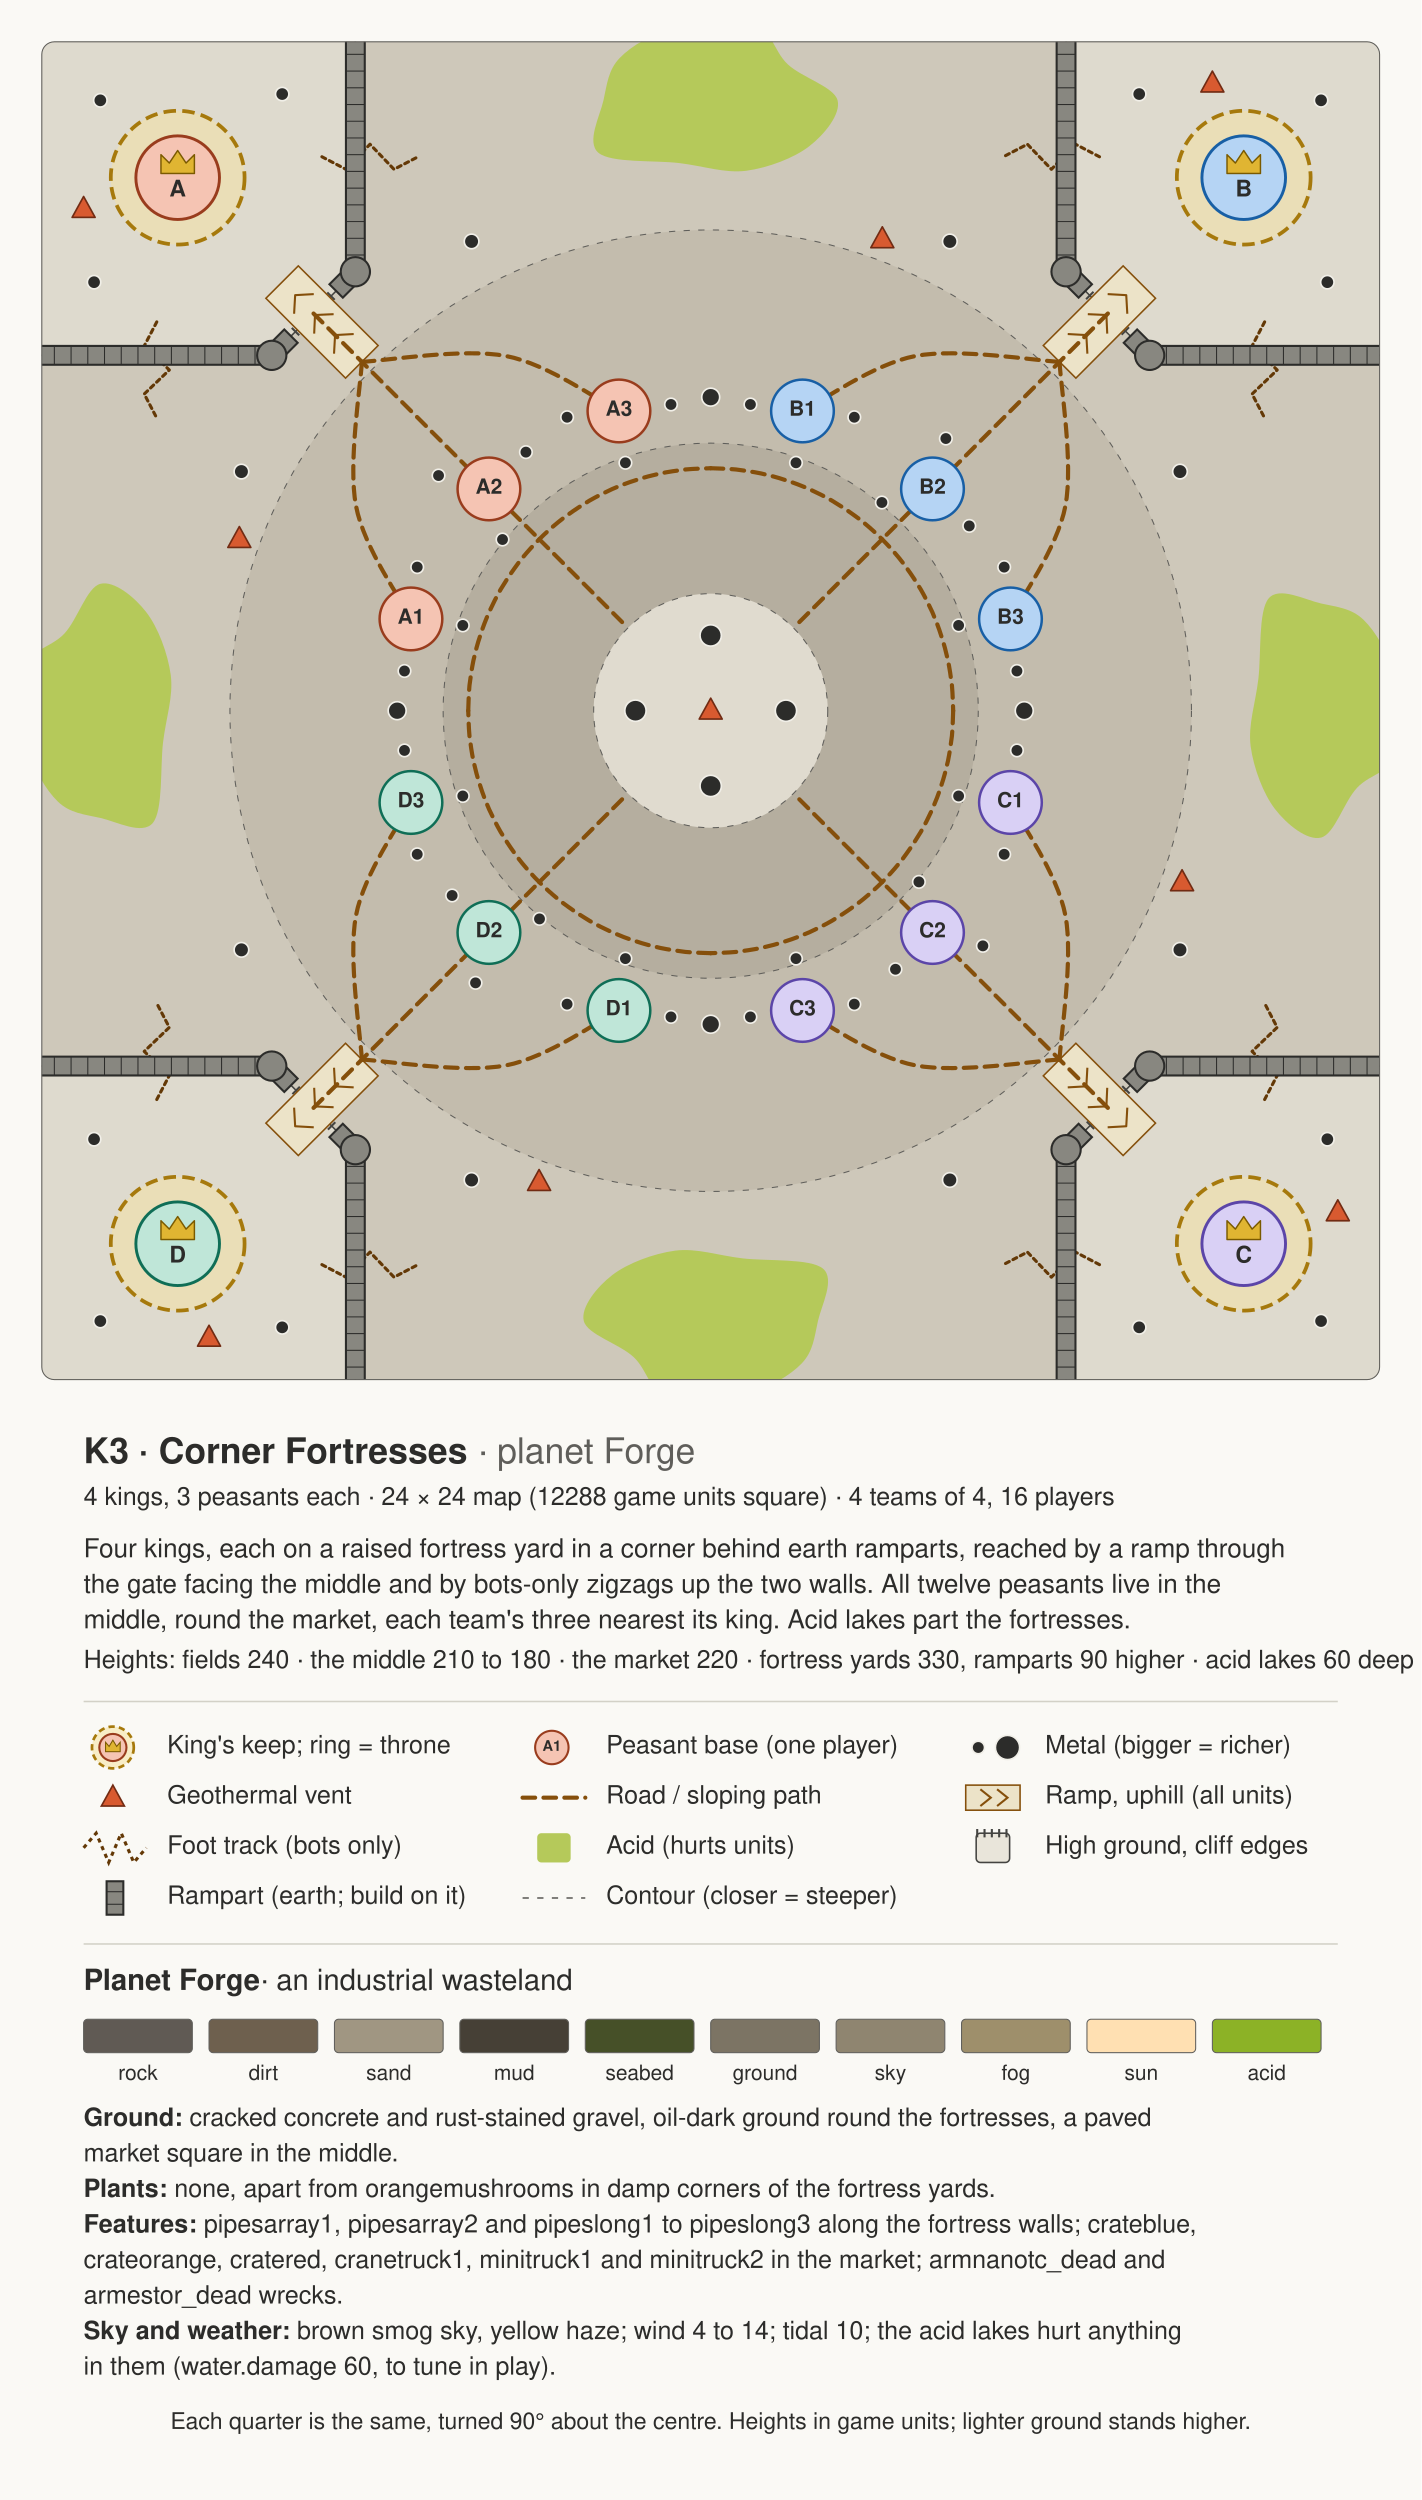
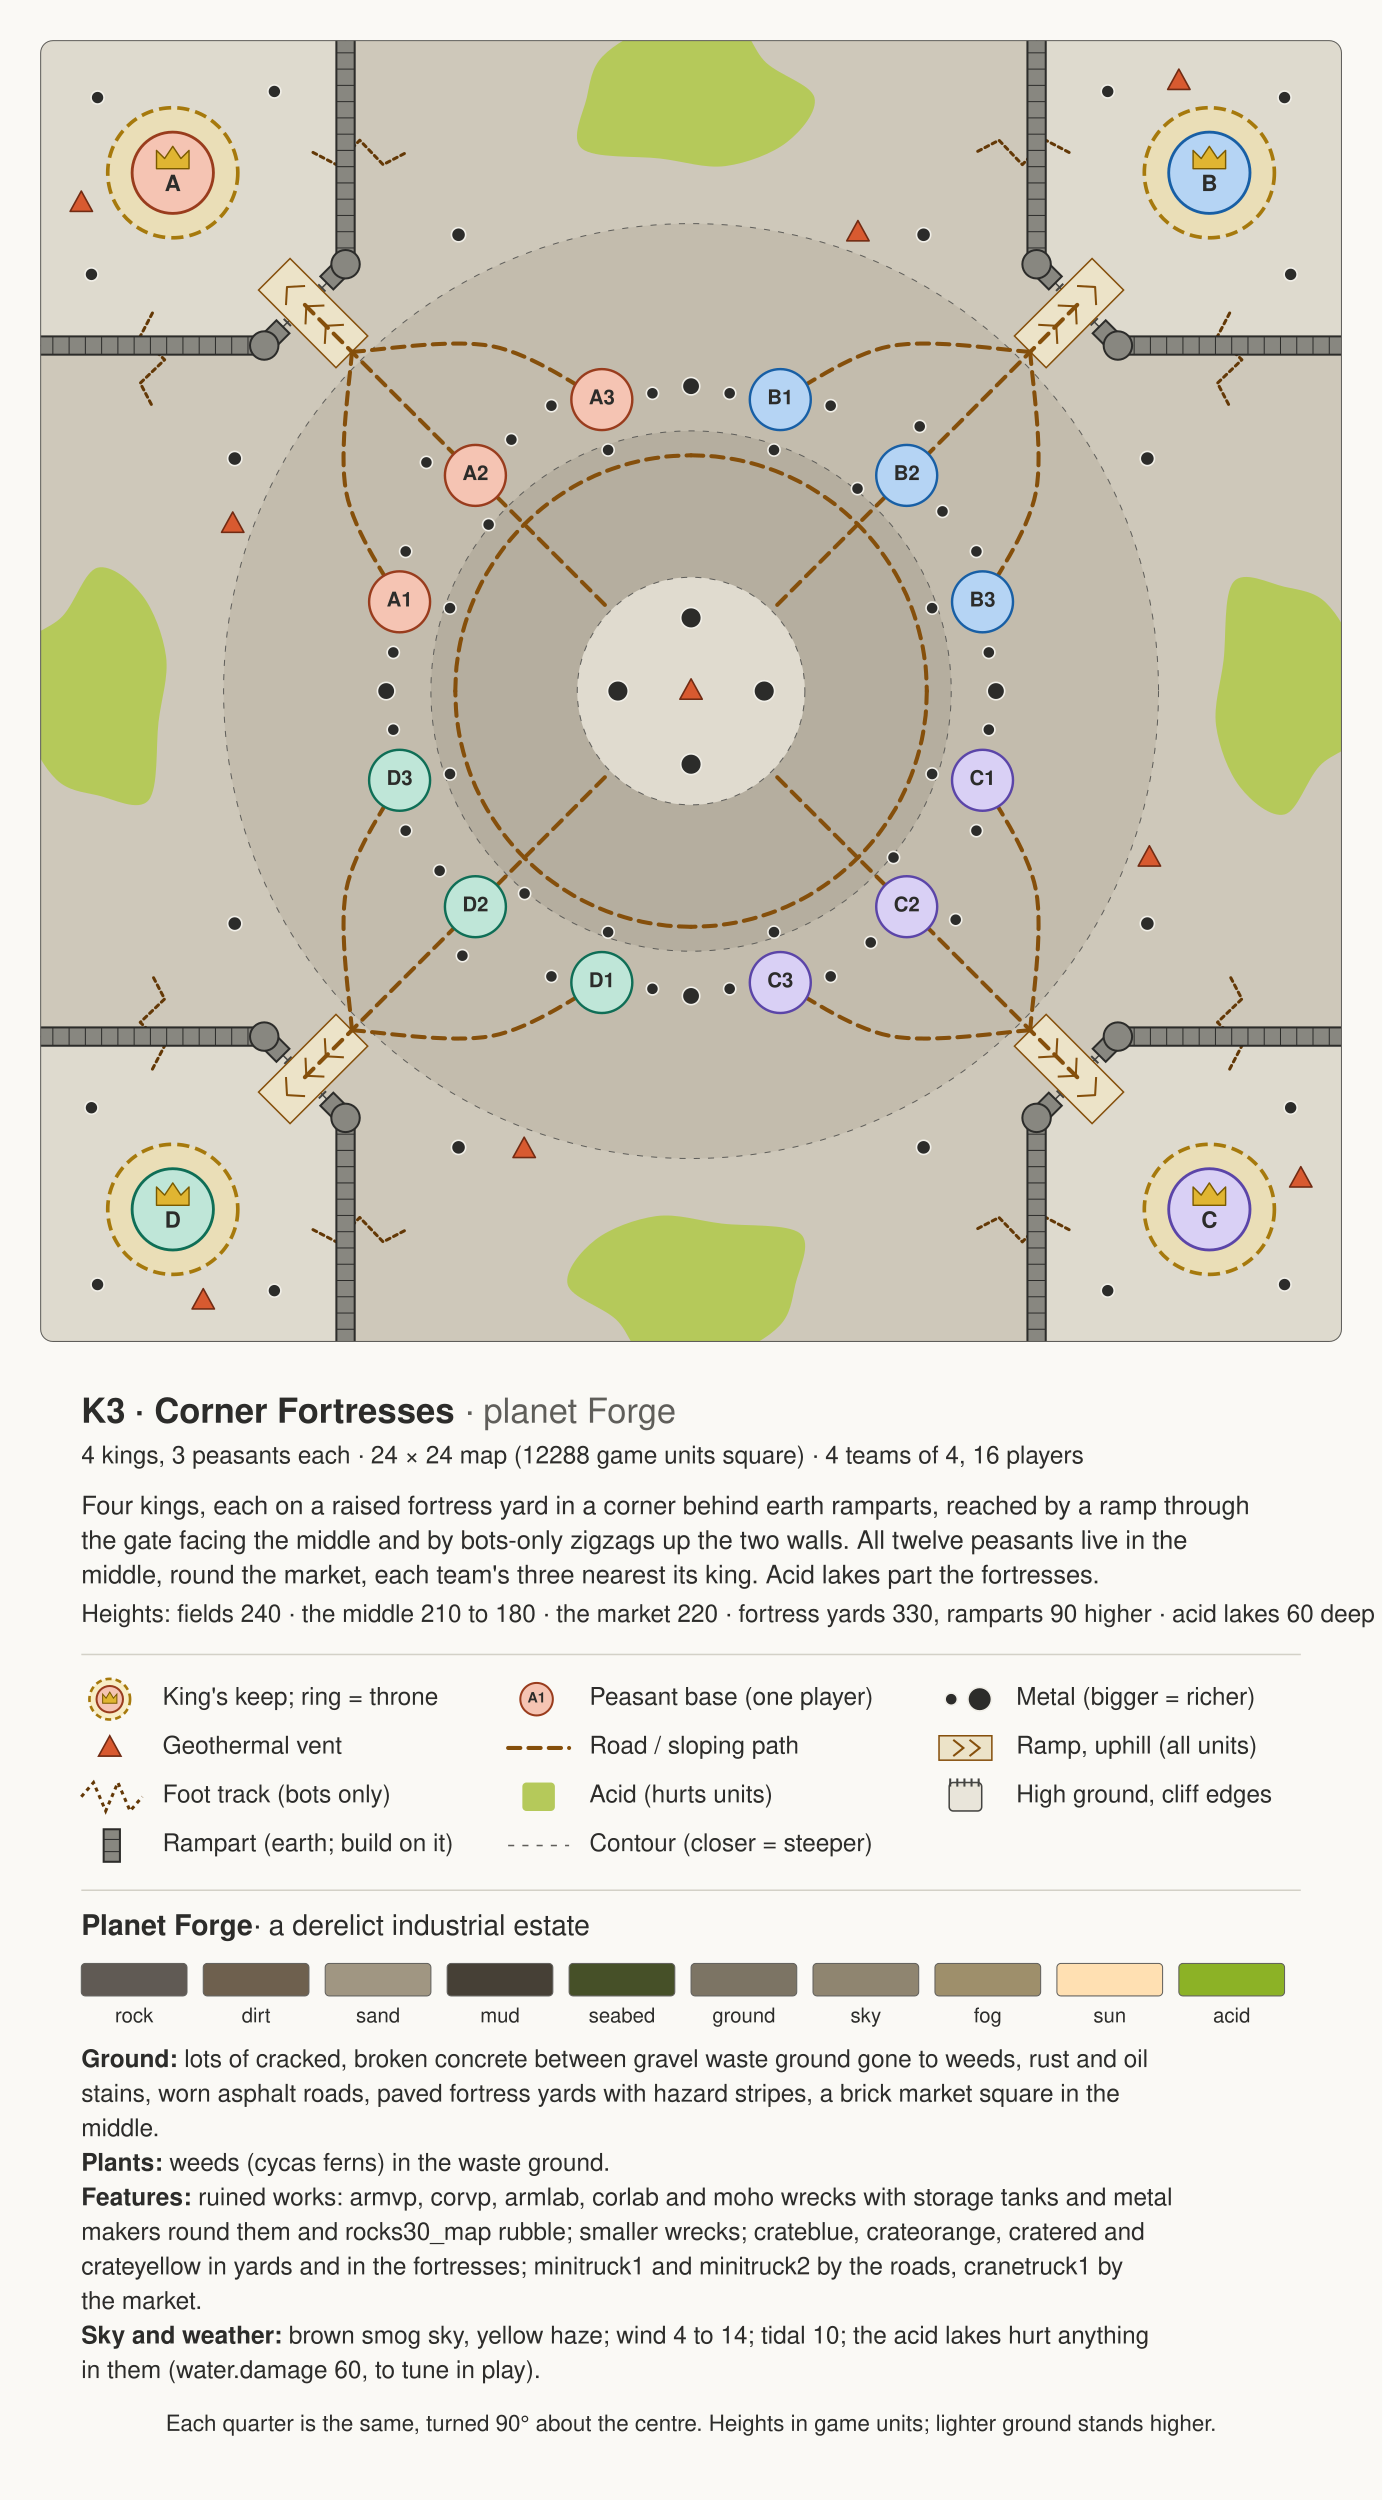
- <svg xmlns="http://www.w3.org/2000/svg" width="680" height="1196" viewBox="0 0 680 1196" role="img">
+ <svg xmlns="http://www.w3.org/2000/svg" width="680" height="1230" viewBox="0 0 680 1230" role="img">
  <style>text{font-family:'Segoe UI',-apple-system,BlinkMacSystemFont,Helvetica,Arial,sans-serif;fill:#2C2C2A}</style>
  <defs>
    <clipPath id="play">
      <rect x="20" y="20" width="640" height="640" rx="6" />
    </clipPath>
  </defs>
-   <rect width="680" height="1196" fill="#FAF9F5" />
+   <rect width="680" height="1230" fill="#FAF9F5" />
  <rect x="20" y="20" width="640" height="640" rx="6" fill="#cec8ba" data-height="240" />
  <g clip-path="url(#play)">
    <g id="bands">
      <circle cx="340" cy="340" r="230" fill="#c3bcad" data-height="210" />
      <circle cx="340" cy="340" r="128" fill="#b5ae9f" data-height="180" />
      <circle cx="340" cy="340" r="56" fill="#e0dbcf" data-height="220" />
      <path d="M10 10L170 10L170 130L130 170L10 170Z" fill="#dedace" stroke="#444441" stroke-width="0.75" data-height="330" />
      <path d="M670 10L670 170L550 170L510 130L510 10Z" fill="#dedace" stroke="#444441" stroke-width="0.75" data-height="330" />
      <path d="M670 670L510 670L510 550L550 510L670 510Z" fill="#dedace" stroke="#444441" stroke-width="0.75" data-height="330" />
      <path d="M10 670L10 510L130 510L170 550L170 670Z" fill="#dedace" stroke="#444441" stroke-width="0.75" data-height="330" />
    </g>
    <g id="contours">
      <circle cx="340" cy="340" r="230" fill="none" stroke="#5F5E5A" stroke-width="0.5" stroke-dasharray="3 4" />
      <circle cx="340" cy="340" r="128" fill="none" stroke="#5F5E5A" stroke-width="0.5" stroke-dasharray="3 4" />
      <circle cx="340" cy="340" r="56" fill="none" stroke="#5F5E5A" stroke-width="0.5" stroke-dasharray="3 4" />
    </g>
    <g id="water">
      <path d="M400.7 48C399 41.5 383.8 37.2 376.9 30.8C370 24.4 368.5 12.5 359.4 9.5C350.4 6.6 332.9 10.2 322.4 13.2C311.9 16.2 302.1 21.9 296.5 27.7C290.9 33.5 290.4 40.4 288.7 48C287 55.6 280.3 68.1 286.3 73.1C292.3 78.1 313 76.6 324.8 78C336.6 79.4 346.6 83 357 81.7C367.4 80.3 379.9 75.6 387.1 70C394.4 64.4 402.4 54.5 400.7 48Z" fill="#b5c95a" data-height="-60" />
      <path d="M632 400.7C638.5 399 642.8 383.8 649.2 376.9C655.6 370 667.5 368.5 670.5 359.4C673.4 350.4 669.8 332.9 666.8 322.4C663.8 311.9 658.1 302.1 652.3 296.5C646.5 290.9 639.6 290.4 632 288.7C624.4 287 611.9 280.3 606.9 286.3C601.9 292.3 603.4 313 602 324.8C600.6 336.6 597 346.6 598.3 357C599.7 367.4 604.4 379.9 610 387.1C615.6 394.4 625.5 402.4 632 400.7Z" fill="#b5c95a" data-height="-60" />
      <path d="M279.3 632C281 638.5 296.2 642.8 303.1 649.2C310 655.6 311.5 667.5 320.6 670.5C329.6 673.4 347.1 669.8 357.6 666.8C368.1 663.8 377.9 658.1 383.5 652.3C389.1 646.5 389.6 639.6 391.3 632C393 624.4 399.7 611.9 393.7 606.9C387.7 601.9 367 603.4 355.2 602C343.4 600.6 333.4 597 323 598.3C312.6 599.7 300.1 604.4 292.9 610C285.6 615.6 277.6 625.5 279.3 632Z" fill="#b5c95a" data-height="-60" />
      <path d="M48 279.3C41.5 281 37.2 296.2 30.8 303.1C24.4 310 12.5 311.5 9.5 320.6C6.6 329.6 10.2 347.1 13.2 357.6C16.2 368.1 21.9 377.9 27.7 383.5C33.5 389.1 40.4 389.6 48 391.3C55.6 393 68.1 399.7 73.1 393.7C78.1 387.7 76.6 367 78 355.2C79.4 343.4 83 333.4 81.7 323C80.3 312.6 75.6 300.1 70 292.9C64.4 285.6 54.5 277.6 48 279.3Z" fill="#b5c95a" data-height="-60" />
    </g>
    <g id="cliffticks">
      <path d="M10 10L170 10L170 130L130 170L10 170Z" fill="none" stroke="#444441" stroke-width="5" stroke-dasharray="1 3" />
      <path d="M670 10L670 170L550 170L510 130L510 10Z" fill="none" stroke="#444441" stroke-width="5" stroke-dasharray="1 3" />
      <path d="M670 670L510 670L510 550L550 510L670 510Z" fill="none" stroke="#444441" stroke-width="5" stroke-dasharray="1 3" />
      <path d="M10 670L10 510L130 510L170 550L170 670Z" fill="none" stroke="#444441" stroke-width="5" stroke-dasharray="1 3" />
    </g>
    <g id="ramps">
      <path d="M180.9 165.3L142.7 127.2L127.2 142.7L165.3 180.9Z" fill="#ECE3C8" stroke="#854F0B" stroke-width="0.75" />
      <path d="M514.7 180.9L552.8 142.7L537.3 127.2L499.1 165.3Z" fill="#ECE3C8" stroke="#854F0B" stroke-width="0.75" />
      <path d="M499.1 514.7L537.3 552.8L552.8 537.3L514.7 499.1Z" fill="#ECE3C8" stroke="#854F0B" stroke-width="0.75" />
      <path d="M165.3 499.1L127.2 537.3L142.7 552.8L180.9 514.7Z" fill="#ECE3C8" stroke="#854F0B" stroke-width="0.75" />
      <path d="M169.2 159.8L160.3 160.3L159.8 169.2M159.6 150.3L150.7 150.7L150.3 159.6M150.1 140.7L141.2 141.2L140.7 150.1" stroke="#854F0B" stroke-width="1" fill="none" stroke-linejoin="round" />
      <path d="M520.2 169.2L519.7 160.3L510.8 159.8M529.7 159.6L529.3 150.7L520.4 150.3M539.3 150.1L538.8 141.2L529.9 140.7" stroke="#854F0B" stroke-width="1" fill="none" stroke-linejoin="round" />
      <path d="M510.8 520.2L519.7 519.7L520.2 510.8M520.4 529.7L529.3 529.3L529.7 520.4M529.9 539.3L538.8 538.8L539.3 529.9" stroke="#854F0B" stroke-width="1" fill="none" stroke-linejoin="round" />
      <path d="M159.8 510.8L160.3 519.7L169.2 520.2M150.3 520.4L150.7 529.3L159.6 529.7M140.7 529.9L141.2 538.8L150.1 539.3" stroke="#854F0B" stroke-width="1" fill="none" stroke-linejoin="round" />
    </g>
    <g id="paths">
      <path d="M150 150C156.3 156.3 175.8 175.8 188 188C200.2 200.2 217.4 217.4 223.3 223.3" fill="none" stroke="#854F0B" stroke-width="2" stroke-dasharray="6 4" stroke-linecap="round" />
      <path d="M530 150C523.7 156.3 504.2 175.8 492 188C479.8 200.2 462.6 217.4 456.7 223.3" fill="none" stroke="#854F0B" stroke-width="2" stroke-dasharray="6 4" stroke-linecap="round" />
      <path d="M530 530C523.7 523.7 504.2 504.2 492 492C479.8 479.8 462.6 462.6 456.7 456.7" fill="none" stroke="#854F0B" stroke-width="2" stroke-dasharray="6 4" stroke-linecap="round" />
      <path d="M150 530C156.3 523.7 175.8 504.2 188 492C200.2 479.8 217.4 462.6 223.3 456.7" fill="none" stroke="#854F0B" stroke-width="2" stroke-dasharray="6 4" stroke-linecap="round" />
      <path d="M173.1 173.1C172.6 184.6 166.4 221.5 170.3 242C174.2 262.5 192.2 287.1 196.6 296.1" fill="none" stroke="#854F0B" stroke-width="2" stroke-dasharray="6 4" stroke-linecap="round" />
      <path d="M506.9 173.1C495.4 172.6 458.5 166.4 438 170.3C417.5 174.2 392.9 192.2 383.9 196.6" fill="none" stroke="#854F0B" stroke-width="2" stroke-dasharray="6 4" stroke-linecap="round" />
      <path d="M506.9 506.9C507.4 495.4 513.6 458.5 509.7 438C505.8 417.5 487.8 392.9 483.4 383.9" fill="none" stroke="#854F0B" stroke-width="2" stroke-dasharray="6 4" stroke-linecap="round" />
      <path d="M173.1 506.9C184.6 507.4 221.5 513.6 242 509.7C262.5 505.8 287.1 487.8 296.1 483.4" fill="none" stroke="#854F0B" stroke-width="2" stroke-dasharray="6 4" stroke-linecap="round" />
      <path d="M173.1 173.1C184.6 172.6 221.5 166.4 242 170.3C262.5 174.2 287.1 192.2 296.1 196.6" fill="none" stroke="#854F0B" stroke-width="2" stroke-dasharray="6 4" stroke-linecap="round" />
      <path d="M506.9 173.1C507.4 184.6 513.6 221.5 509.7 242C505.8 262.5 487.8 287.1 483.4 296.1" fill="none" stroke="#854F0B" stroke-width="2" stroke-dasharray="6 4" stroke-linecap="round" />
      <path d="M506.9 506.9C495.4 507.4 458.5 513.6 438 509.7C417.5 505.8 392.9 487.8 383.9 483.4" fill="none" stroke="#854F0B" stroke-width="2" stroke-dasharray="6 4" stroke-linecap="round" />
      <path d="M173.1 506.9C172.6 495.4 166.4 458.5 170.3 438C174.2 417.5 192.2 392.9 196.6 383.9" fill="none" stroke="#854F0B" stroke-width="2" stroke-dasharray="6 4" stroke-linecap="round" />
      <path d="M224 340C224.1 338 224.2 331.9 224.6 327.9C225.1 323.9 225.7 319.8 226.5 315.9C227.4 311.9 228.4 308 229.7 304.2C230.9 300.3 232.4 296.5 234 292.8C235.7 289.1 237.5 285.5 239.5 282C241.6 278.5 243.8 275.1 246.2 271.8C248.5 268.5 251.1 265.4 253.8 262.4C256.5 259.4 259.4 256.5 262.4 253.8C265.4 251.1 268.5 248.5 271.8 246.2C275.1 243.8 278.5 241.6 282 239.5C285.5 237.5 289.1 235.7 292.8 234C296.5 232.4 300.3 230.9 304.2 229.7C308 228.4 311.9 227.4 315.9 226.5C319.8 225.7 323.9 225.1 327.9 224.6C331.9 224.2 338 224.1 340 224" fill="none" stroke="#854F0B" stroke-width="2" stroke-dasharray="6 4" stroke-linecap="round" />
      <path d="M340 224C342 224.1 348.1 224.2 352.1 224.6C356.1 225.1 360.2 225.7 364.1 226.5C368.1 227.4 372 228.4 375.8 229.7C379.7 230.9 383.5 232.4 387.2 234C390.9 235.7 394.5 237.5 398 239.5C401.5 241.6 404.9 243.8 408.2 246.2C411.5 248.5 414.6 251.1 417.6 253.8C420.6 256.5 423.5 259.4 426.2 262.4C428.9 265.4 431.5 268.5 433.8 271.8C436.2 275.1 438.4 278.5 440.5 282C442.5 285.5 444.3 289.1 446 292.8C447.6 296.5 449.1 300.3 450.3 304.2C451.6 308 452.6 311.9 453.5 315.9C454.3 319.8 454.9 323.9 455.4 327.9C455.8 331.9 455.9 338 456 340" fill="none" stroke="#854F0B" stroke-width="2" stroke-dasharray="6 4" stroke-linecap="round" />
      <path d="M456 340C455.9 342 455.8 348.1 455.4 352.1C454.9 356.1 454.3 360.2 453.5 364.1C452.6 368.1 451.6 372 450.3 375.8C449.1 379.7 447.6 383.5 446 387.2C444.3 390.9 442.5 394.5 440.5 398C438.4 401.5 436.2 404.9 433.8 408.2C431.5 411.5 428.9 414.6 426.2 417.6C423.5 420.6 420.6 423.5 417.6 426.2C414.6 428.9 411.5 431.5 408.2 433.8C404.9 436.2 401.5 438.4 398 440.5C394.5 442.5 390.9 444.3 387.2 446C383.5 447.6 379.7 449.1 375.8 450.3C372 451.6 368.1 452.6 364.1 453.5C360.2 454.3 356.1 454.9 352.1 455.4C348.1 455.8 342 455.9 340 456" fill="none" stroke="#854F0B" stroke-width="2" stroke-dasharray="6 4" stroke-linecap="round" />
      <path d="M340 456C338 455.9 331.9 455.8 327.9 455.4C323.9 454.9 319.8 454.3 315.9 453.5C311.9 452.6 308 451.6 304.2 450.3C300.3 449.1 296.5 447.6 292.8 446C289.1 444.3 285.5 442.5 282 440.5C278.5 438.4 275.1 436.2 271.8 433.8C268.5 431.5 265.4 428.9 262.4 426.2C259.4 423.5 256.5 420.6 253.8 417.6C251.1 414.6 248.5 411.5 246.2 408.2C243.8 404.9 241.6 401.5 239.5 398C237.5 394.5 235.7 390.9 234 387.2C232.4 383.5 230.9 379.7 229.7 375.8C228.4 372 227.4 368.1 226.5 364.1C225.7 360.2 225.1 356.1 224.6 352.1C224.2 348.1 224.1 342 224 340" fill="none" stroke="#854F0B" stroke-width="2" stroke-dasharray="6 4" stroke-linecap="round" />
      <path d="M244.5 244.5C246.8 246.8 255.7 255.7 258 258" fill="none" stroke="#854F0B" stroke-width="2" stroke-dasharray="6 4" stroke-linecap="round" />
      <path d="M435.5 244.5C433.2 246.8 424.3 255.7 422 258" fill="none" stroke="#854F0B" stroke-width="2" stroke-dasharray="6 4" stroke-linecap="round" />
      <path d="M435.5 435.5C433.2 433.2 424.3 424.3 422 422" fill="none" stroke="#854F0B" stroke-width="2" stroke-dasharray="6 4" stroke-linecap="round" />
      <path d="M244.5 435.5C246.8 433.2 255.7 424.3 258 422" fill="none" stroke="#854F0B" stroke-width="2" stroke-dasharray="6 4" stroke-linecap="round" />
      <path d="M258 258C264.6 264.6 291 291 297.6 297.6" fill="none" stroke="#854F0B" stroke-width="2" stroke-dasharray="6 4" stroke-linecap="round" />
      <path d="M422 258C415.4 264.6 389 291 382.4 297.6" fill="none" stroke="#854F0B" stroke-width="2" stroke-dasharray="6 4" stroke-linecap="round" />
      <path d="M422 422C415.4 415.4 389 389 382.4 382.4" fill="none" stroke="#854F0B" stroke-width="2" stroke-dasharray="6 4" stroke-linecap="round" />
      <path d="M258 422C264.6 415.4 291 389 297.6 382.4" fill="none" stroke="#854F0B" stroke-width="2" stroke-dasharray="6 4" stroke-linecap="round" />
    </g>
    <g id="tracks">
      <path d="M75 154L69 165.5L81 177L69 188.5L75 200" fill="none" stroke="#633806" stroke-width="1.5" stroke-dasharray="2 2" stroke-linecap="round" stroke-linejoin="round" />
      <path d="M526 75L514.5 69L503 81L491.5 69L480 75" fill="none" stroke="#633806" stroke-width="1.5" stroke-dasharray="2 2" stroke-linecap="round" stroke-linejoin="round" />
      <path d="M605 526L611 514.5L599 503L611 491.5L605 480" fill="none" stroke="#633806" stroke-width="1.5" stroke-dasharray="2 2" stroke-linecap="round" stroke-linejoin="round" />
      <path d="M154 605L165.5 611L177 599L188.5 611L200 605" fill="none" stroke="#633806" stroke-width="1.5" stroke-dasharray="2 2" stroke-linecap="round" stroke-linejoin="round" />
      <path d="M154 75L165.5 81L177 69L188.5 81L200 75" fill="none" stroke="#633806" stroke-width="1.5" stroke-dasharray="2 2" stroke-linecap="round" stroke-linejoin="round" />
      <path d="M605 154L599 165.5L611 177L599 188.5L605 200" fill="none" stroke="#633806" stroke-width="1.5" stroke-dasharray="2 2" stroke-linecap="round" stroke-linejoin="round" />
      <path d="M526 605L514.5 599L503 611L491.5 599L480 605" fill="none" stroke="#633806" stroke-width="1.5" stroke-dasharray="2 2" stroke-linecap="round" stroke-linejoin="round" />
      <path d="M75 526L81 514.5L69 503L81 491.5L75 480" fill="none" stroke="#633806" stroke-width="1.5" stroke-dasharray="2 2" stroke-linecap="round" stroke-linejoin="round" />
    </g>
    <g id="walls">
      <path d="M10 174.5L130 174.5L130 165.5L10 165.5Z" fill="#888780" stroke="#2C2C2A" stroke-width="1" />
      <path d="M505.5 10L505.5 130L514.5 130L514.5 10Z" fill="#888780" stroke="#2C2C2A" stroke-width="1" />
      <path d="M670 505.5L550 505.5L550 514.5L670 514.5Z" fill="#888780" stroke="#2C2C2A" stroke-width="1" />
      <path d="M174.5 670L174.5 550L165.5 550L165.5 670Z" fill="#888780" stroke="#2C2C2A" stroke-width="1" />
      <path d="M18 174.5L18 165.5M26 174.5L26 165.5M34 174.5L34 165.5M42 174.5L42 165.5M50 174.5L50 165.5M58 174.5L58 165.5M66 174.5L66 165.5M74 174.5L74 165.5M82 174.5L82 165.5M90 174.5L90 165.5M98 174.5L98 165.5M106 174.5L106 165.5M114 174.5L114 165.5M122 174.5L122 165.5" stroke="#2C2C2A" stroke-width="0.5" fill="none" />
      <path d="M505.5 18L514.5 18M505.5 26L514.5 26M505.5 34L514.5 34M505.5 42L514.5 42M505.5 50L514.5 50M505.5 58L514.5 58M505.5 66L514.5 66M505.5 74L514.5 74M505.5 82L514.5 82M505.5 90L514.5 90M505.5 98L514.5 98M505.5 106L514.5 106M505.5 114L514.5 114M505.5 122L514.5 122" stroke="#2C2C2A" stroke-width="0.5" fill="none" />
      <path d="M662 505.5L662 514.5M654 505.5L654 514.5M646 505.5L646 514.5M638 505.5L638 514.5M630 505.5L630 514.5M622 505.5L622 514.5M614 505.5L614 514.5M606 505.5L606 514.5M598 505.5L598 514.5M590 505.5L590 514.5M582 505.5L582 514.5M574 505.5L574 514.5M566 505.5L566 514.5M558 505.5L558 514.5" stroke="#2C2C2A" stroke-width="0.5" fill="none" />
      <path d="M174.5 662L165.5 662M174.5 654L165.5 654M174.5 646L165.5 646M174.5 638L165.5 638M174.5 630L165.5 630M174.5 622L165.5 622M174.5 614L165.5 614M174.5 606L165.5 606M174.5 598L165.5 598M174.5 590L165.5 590M174.5 582L165.5 582M174.5 574L165.5 574M174.5 566L165.5 566M174.5 558L165.5 558" stroke="#2C2C2A" stroke-width="0.5" fill="none" />
      <path d="M133.2 173.2L142.4 164L136 157.6L126.8 166.8Z" fill="#888780" stroke="#2C2C2A" stroke-width="1" />
      <path d="M506.8 133.2L516 142.4L522.4 136L513.2 126.8Z" fill="#888780" stroke="#2C2C2A" stroke-width="1" />
      <path d="M546.8 506.8L537.6 516L544 522.4L553.2 513.2Z" fill="#888780" stroke="#2C2C2A" stroke-width="1" />
      <path d="M173.2 546.8L164 537.6L157.6 544L166.8 553.2Z" fill="#888780" stroke="#2C2C2A" stroke-width="1" />
      <path d="" stroke="#2C2C2A" stroke-width="0.5" fill="none" />
      <path d="" stroke="#2C2C2A" stroke-width="0.5" fill="none" />
      <path d="" stroke="#2C2C2A" stroke-width="0.5" fill="none" />
      <path d="" stroke="#2C2C2A" stroke-width="0.5" fill="none" />
      <path d="M164 142.4L173.2 133.2L166.8 126.8L157.6 136Z" fill="#888780" stroke="#2C2C2A" stroke-width="1" />
      <path d="M537.6 164L546.8 173.2L553.2 166.8L544 157.6Z" fill="#888780" stroke="#2C2C2A" stroke-width="1" />
      <path d="M516 537.6L506.8 546.8L513.2 553.2L522.4 544Z" fill="#888780" stroke="#2C2C2A" stroke-width="1" />
      <path d="M142.4 516L133.2 506.8L126.8 513.2L136 522.4Z" fill="#888780" stroke="#2C2C2A" stroke-width="1" />
      <path d="" stroke="#2C2C2A" stroke-width="0.5" fill="none" />
      <path d="" stroke="#2C2C2A" stroke-width="0.5" fill="none" />
      <path d="" stroke="#2C2C2A" stroke-width="0.5" fill="none" />
      <path d="" stroke="#2C2C2A" stroke-width="0.5" fill="none" />
      <path d="M174.5 130L174.5 10L165.5 10L165.5 130Z" fill="#888780" stroke="#2C2C2A" stroke-width="1" />
      <path d="M550 174.5L670 174.5L670 165.5L550 165.5Z" fill="#888780" stroke="#2C2C2A" stroke-width="1" />
      <path d="M505.5 550L505.5 670L514.5 670L514.5 550Z" fill="#888780" stroke="#2C2C2A" stroke-width="1" />
      <path d="M130 505.5L10 505.5L10 514.5L130 514.5Z" fill="#888780" stroke="#2C2C2A" stroke-width="1" />
      <path d="M174.5 122L165.5 122M174.5 114L165.5 114M174.5 106L165.5 106M174.5 98L165.5 98M174.5 90L165.5 90M174.5 82L165.5 82M174.5 74L165.5 74M174.5 66L165.5 66M174.5 58L165.5 58M174.5 50L165.5 50M174.5 42L165.5 42M174.5 34L165.5 34M174.5 26L165.5 26M174.5 18L165.5 18" stroke="#2C2C2A" stroke-width="0.5" fill="none" />
      <path d="M558 174.5L558 165.5M566 174.5L566 165.5M574 174.5L574 165.5M582 174.5L582 165.5M590 174.5L590 165.5M598 174.5L598 165.5M606 174.5L606 165.5M614 174.5L614 165.5M622 174.5L622 165.5M630 174.5L630 165.5M638 174.5L638 165.5M646 174.5L646 165.5M654 174.5L654 165.5M662 174.5L662 165.5" stroke="#2C2C2A" stroke-width="0.5" fill="none" />
      <path d="M505.5 558L514.5 558M505.5 566L514.5 566M505.5 574L514.5 574M505.5 582L514.5 582M505.5 590L514.5 590M505.5 598L514.5 598M505.5 606L514.5 606M505.5 614L514.5 614M505.5 622L514.5 622M505.5 630L514.5 630M505.5 638L514.5 638M505.5 646L514.5 646M505.5 654L514.5 654M505.5 662L514.5 662" stroke="#2C2C2A" stroke-width="0.5" fill="none" />
      <path d="M122 505.5L122 514.5M114 505.5L114 514.5M106 505.5L106 514.5M98 505.5L98 514.5M90 505.5L90 514.5M82 505.5L82 514.5M74 505.5L74 514.5M66 505.5L66 514.5M58 505.5L58 514.5M50 505.5L50 514.5M42 505.5L42 514.5M34 505.5L34 514.5M26 505.5L26 514.5M18 505.5L18 514.5" stroke="#2C2C2A" stroke-width="0.5" fill="none" />
      <circle cx="130" cy="170" r="7" fill="#888780" stroke="#2C2C2A" stroke-width="1" />
      <circle cx="510" cy="130" r="7" fill="#888780" stroke="#2C2C2A" stroke-width="1" />
      <circle cx="550" cy="510" r="7" fill="#888780" stroke="#2C2C2A" stroke-width="1" />
      <circle cx="170" cy="550" r="7" fill="#888780" stroke="#2C2C2A" stroke-width="1" />
      <circle cx="170" cy="130" r="7" fill="#888780" stroke="#2C2C2A" stroke-width="1" />
      <circle cx="550" cy="170" r="7" fill="#888780" stroke="#2C2C2A" stroke-width="1" />
      <circle cx="510" cy="550" r="7" fill="#888780" stroke="#2C2C2A" stroke-width="1" />
      <circle cx="130" cy="510" r="7" fill="#888780" stroke="#2C2C2A" stroke-width="1" />
    </g>
  </g>
  <g id="zone">
    <circle cx="85" cy="85" r="32" fill="#F6E3A0" fill-opacity="0.5" stroke="#A6790C" stroke-width="1.8" stroke-dasharray="6 3" />
    <circle cx="595" cy="85" r="32" fill="#F6E3A0" fill-opacity="0.5" stroke="#A6790C" stroke-width="1.8" stroke-dasharray="6 3" />
    <circle cx="595" cy="595" r="32" fill="#F6E3A0" fill-opacity="0.5" stroke="#A6790C" stroke-width="1.8" stroke-dasharray="6 3" />
    <circle cx="85" cy="595" r="32" fill="#F6E3A0" fill-opacity="0.5" stroke="#A6790C" stroke-width="1.8" stroke-dasharray="6 3" />
  </g>
  <g id="metal">
    <circle cx="45" cy="135" r="3.2" fill="#2C2C2A" stroke="#F1EFE8" stroke-width="0.8" data-metal="2.0" />
    <circle cx="545" cy="45" r="3.2" fill="#2C2C2A" stroke="#F1EFE8" stroke-width="0.8" data-metal="2.0" />
    <circle cx="635" cy="545" r="3.2" fill="#2C2C2A" stroke="#F1EFE8" stroke-width="0.8" data-metal="2.0" />
    <circle cx="135" cy="635" r="3.2" fill="#2C2C2A" stroke="#F1EFE8" stroke-width="0.8" data-metal="2.0" />
    <circle cx="135" cy="45" r="3.2" fill="#2C2C2A" stroke="#F1EFE8" stroke-width="0.8" data-metal="2.0" />
    <circle cx="635" cy="135" r="3.2" fill="#2C2C2A" stroke="#F1EFE8" stroke-width="0.8" data-metal="2.0" />
    <circle cx="545" cy="635" r="3.2" fill="#2C2C2A" stroke="#F1EFE8" stroke-width="0.8" data-metal="2.0" />
    <circle cx="45" cy="545" r="3.2" fill="#2C2C2A" stroke="#F1EFE8" stroke-width="0.8" data-metal="2.0" />
    <circle cx="48" cy="48" r="3.2" fill="#2C2C2A" stroke="#F1EFE8" stroke-width="0.8" data-metal="2.0" />
    <circle cx="632" cy="48" r="3.2" fill="#2C2C2A" stroke="#F1EFE8" stroke-width="0.8" data-metal="2.0" />
    <circle cx="632" cy="632" r="3.2" fill="#2C2C2A" stroke="#F1EFE8" stroke-width="0.8" data-metal="2.0" />
    <circle cx="48" cy="632" r="3.2" fill="#2C2C2A" stroke="#F1EFE8" stroke-width="0.8" data-metal="2.0" />
    <circle cx="199.6" cy="271.3" r="3" fill="#2C2C2A" stroke="#F1EFE8" stroke-width="0.8" data-metal="1.8" />
    <circle cx="408.7" cy="199.6" r="3" fill="#2C2C2A" stroke="#F1EFE8" stroke-width="0.8" data-metal="1.8" />
    <circle cx="480.4" cy="408.7" r="3" fill="#2C2C2A" stroke="#F1EFE8" stroke-width="0.8" data-metal="1.8" />
    <circle cx="271.3" cy="480.4" r="3" fill="#2C2C2A" stroke="#F1EFE8" stroke-width="0.8" data-metal="1.8" />
    <circle cx="221.4" cy="299.2" r="3" fill="#2C2C2A" stroke="#F1EFE8" stroke-width="0.8" data-metal="1.8" />
    <circle cx="380.8" cy="221.4" r="3" fill="#2C2C2A" stroke="#F1EFE8" stroke-width="0.8" data-metal="1.8" />
    <circle cx="458.6" cy="380.8" r="3" fill="#2C2C2A" stroke="#F1EFE8" stroke-width="0.8" data-metal="1.8" />
    <circle cx="299.2" cy="458.6" r="3" fill="#2C2C2A" stroke="#F1EFE8" stroke-width="0.8" data-metal="1.8" />
    <circle cx="193.5" cy="321" r="3" fill="#2C2C2A" stroke="#F1EFE8" stroke-width="0.8" data-metal="1.8" />
    <circle cx="359" cy="193.5" r="3" fill="#2C2C2A" stroke="#F1EFE8" stroke-width="0.8" data-metal="1.8" />
    <circle cx="486.5" cy="359" r="3" fill="#2C2C2A" stroke="#F1EFE8" stroke-width="0.8" data-metal="1.8" />
    <circle cx="321" cy="486.5" r="3" fill="#2C2C2A" stroke="#F1EFE8" stroke-width="0.8" data-metal="1.8" />
    <circle cx="251.6" cy="216.3" r="3" fill="#2C2C2A" stroke="#F1EFE8" stroke-width="0.8" data-metal="1.8" />
    <circle cx="463.7" cy="251.6" r="3" fill="#2C2C2A" stroke="#F1EFE8" stroke-width="0.8" data-metal="1.8" />
    <circle cx="428.4" cy="463.7" r="3" fill="#2C2C2A" stroke="#F1EFE8" stroke-width="0.8" data-metal="1.8" />
    <circle cx="216.3" cy="428.4" r="3" fill="#2C2C2A" stroke="#F1EFE8" stroke-width="0.8" data-metal="1.8" />
    <circle cx="240.4" cy="258.1" r="3" fill="#2C2C2A" stroke="#F1EFE8" stroke-width="0.8" data-metal="1.8" />
    <circle cx="421.9" cy="240.4" r="3" fill="#2C2C2A" stroke="#F1EFE8" stroke-width="0.8" data-metal="1.8" />
    <circle cx="439.6" cy="421.9" r="3" fill="#2C2C2A" stroke="#F1EFE8" stroke-width="0.8" data-metal="1.8" />
    <circle cx="258.1" cy="439.6" r="3" fill="#2C2C2A" stroke="#F1EFE8" stroke-width="0.8" data-metal="1.8" />
    <circle cx="209.8" cy="227.5" r="3" fill="#2C2C2A" stroke="#F1EFE8" stroke-width="0.8" data-metal="1.8" />
    <circle cx="452.5" cy="209.8" r="3" fill="#2C2C2A" stroke="#F1EFE8" stroke-width="0.8" data-metal="1.8" />
    <circle cx="470.2" cy="452.5" r="3" fill="#2C2C2A" stroke="#F1EFE8" stroke-width="0.8" data-metal="1.8" />
    <circle cx="227.5" cy="470.2" r="3" fill="#2C2C2A" stroke="#F1EFE8" stroke-width="0.8" data-metal="1.8" />
    <circle cx="321" cy="193.5" r="3" fill="#2C2C2A" stroke="#F1EFE8" stroke-width="0.8" data-metal="1.8" />
    <circle cx="486.5" cy="321" r="3" fill="#2C2C2A" stroke="#F1EFE8" stroke-width="0.8" data-metal="1.8" />
    <circle cx="359" cy="486.5" r="3" fill="#2C2C2A" stroke="#F1EFE8" stroke-width="0.8" data-metal="1.8" />
    <circle cx="193.5" cy="359" r="3" fill="#2C2C2A" stroke="#F1EFE8" stroke-width="0.8" data-metal="1.8" />
    <circle cx="299.2" cy="221.4" r="3" fill="#2C2C2A" stroke="#F1EFE8" stroke-width="0.8" data-metal="1.8" />
    <circle cx="458.6" cy="299.2" r="3" fill="#2C2C2A" stroke="#F1EFE8" stroke-width="0.8" data-metal="1.8" />
    <circle cx="380.8" cy="458.6" r="3" fill="#2C2C2A" stroke="#F1EFE8" stroke-width="0.8" data-metal="1.8" />
    <circle cx="221.4" cy="380.8" r="3" fill="#2C2C2A" stroke="#F1EFE8" stroke-width="0.8" data-metal="1.8" />
    <circle cx="271.3" cy="199.6" r="3" fill="#2C2C2A" stroke="#F1EFE8" stroke-width="0.8" data-metal="1.8" />
    <circle cx="480.4" cy="271.3" r="3" fill="#2C2C2A" stroke="#F1EFE8" stroke-width="0.8" data-metal="1.8" />
    <circle cx="408.7" cy="480.4" r="3" fill="#2C2C2A" stroke="#F1EFE8" stroke-width="0.8" data-metal="1.8" />
    <circle cx="199.6" cy="408.7" r="3" fill="#2C2C2A" stroke="#F1EFE8" stroke-width="0.8" data-metal="1.8" />
    <circle cx="340" cy="190" r="4.3" fill="#2C2C2A" stroke="#F1EFE8" stroke-width="0.8" data-metal="2.8" />
    <circle cx="490" cy="340" r="4.3" fill="#2C2C2A" stroke="#F1EFE8" stroke-width="0.8" data-metal="2.8" />
    <circle cx="340" cy="490" r="4.3" fill="#2C2C2A" stroke="#F1EFE8" stroke-width="0.8" data-metal="2.8" />
    <circle cx="190" cy="340" r="4.3" fill="#2C2C2A" stroke="#F1EFE8" stroke-width="0.8" data-metal="2.8" />
    <circle cx="225.6" cy="115.5" r="3.5" fill="#2C2C2A" stroke="#F1EFE8" stroke-width="0.8" data-metal="2.2" />
    <circle cx="564.5" cy="225.6" r="3.5" fill="#2C2C2A" stroke="#F1EFE8" stroke-width="0.8" data-metal="2.2" />
    <circle cx="454.4" cy="564.5" r="3.5" fill="#2C2C2A" stroke="#F1EFE8" stroke-width="0.8" data-metal="2.2" />
    <circle cx="115.5" cy="454.4" r="3.5" fill="#2C2C2A" stroke="#F1EFE8" stroke-width="0.8" data-metal="2.2" />
    <circle cx="115.5" cy="225.6" r="3.5" fill="#2C2C2A" stroke="#F1EFE8" stroke-width="0.8" data-metal="2.2" />
    <circle cx="454.4" cy="115.5" r="3.5" fill="#2C2C2A" stroke="#F1EFE8" stroke-width="0.8" data-metal="2.2" />
    <circle cx="564.5" cy="454.4" r="3.5" fill="#2C2C2A" stroke="#F1EFE8" stroke-width="0.8" data-metal="2.2" />
    <circle cx="225.6" cy="564.5" r="3.5" fill="#2C2C2A" stroke="#F1EFE8" stroke-width="0.8" data-metal="2.2" />
    <circle cx="340" cy="304" r="5.1" fill="#2C2C2A" stroke="#F1EFE8" stroke-width="0.8" data-metal="3.4" />
    <circle cx="376" cy="340" r="5.1" fill="#2C2C2A" stroke="#F1EFE8" stroke-width="0.8" data-metal="3.4" />
    <circle cx="340" cy="376" r="5.1" fill="#2C2C2A" stroke="#F1EFE8" stroke-width="0.8" data-metal="3.4" />
    <circle cx="304" cy="340" r="5.1" fill="#2C2C2A" stroke="#F1EFE8" stroke-width="0.8" data-metal="3.4" />
  </g>
  <g id="geo">
    <path d="M40 94L45.5 104L34.5 104Z" fill="#D85A30" stroke="#712B13" stroke-width="0.8" stroke-linejoin="round" />
    <path d="M580 34L585.5 44L574.5 44Z" fill="#D85A30" stroke="#712B13" stroke-width="0.8" stroke-linejoin="round" />
    <path d="M640 574L645.5 584L634.5 584Z" fill="#D85A30" stroke="#712B13" stroke-width="0.8" stroke-linejoin="round" />
    <path d="M100 634L105.5 644L94.5 644Z" fill="#D85A30" stroke="#712B13" stroke-width="0.8" stroke-linejoin="round" />
    <path d="M114.5 251.9L120 261.9L109 261.9Z" fill="#D85A30" stroke="#712B13" stroke-width="0.8" stroke-linejoin="round" />
    <path d="M422.1 108.5L427.6 118.5L416.6 118.5Z" fill="#D85A30" stroke="#712B13" stroke-width="0.8" stroke-linejoin="round" />
    <path d="M565.5 416.1L571 426.1L560 426.1Z" fill="#D85A30" stroke="#712B13" stroke-width="0.8" stroke-linejoin="round" />
    <path d="M257.9 559.5L263.4 569.5L252.4 569.5Z" fill="#D85A30" stroke="#712B13" stroke-width="0.8" stroke-linejoin="round" />
    <path d="M340 334L345.5 344L334.5 344Z" fill="#D85A30" stroke="#712B13" stroke-width="0.8" stroke-linejoin="round" />
  </g>
  <g id="bases">
    <circle cx="85" cy="85" r="20" fill="#F5C4B3" stroke="#993C1D" stroke-width="1.4" data-king="A" />
    <path d="M77 83L77 74L81 78L85 72L89 78L93 74L93 83Z" fill="#E0B532" stroke="#7A5A00" stroke-width="0.7" stroke-linejoin="round" />
    <text x="85" y="94" text-anchor="middle" font-size="11" font-weight="700" fill="#993C1D">A</text>
    <circle cx="196.6" cy="296.1" r="15" fill="#F5C4B3" stroke="#993C1D" stroke-width="1.2" data-peasant="A1" />
    <text x="196.6" y="296.1" text-anchor="middle" dominant-baseline="central" font-size="10" font-weight="700" fill="#993C1D">A1</text>
    <circle cx="233.9" cy="233.9" r="15" fill="#F5C4B3" stroke="#993C1D" stroke-width="1.2" data-peasant="A2" />
    <text x="233.9" y="233.9" text-anchor="middle" dominant-baseline="central" font-size="10" font-weight="700" fill="#993C1D">A2</text>
    <circle cx="296.1" cy="196.6" r="15" fill="#F5C4B3" stroke="#993C1D" stroke-width="1.2" data-peasant="A3" />
    <text x="296.1" y="196.6" text-anchor="middle" dominant-baseline="central" font-size="10" font-weight="700" fill="#993C1D">A3</text>
    <circle cx="595" cy="85" r="20" fill="#B5D4F4" stroke="#185FA5" stroke-width="1.4" data-king="B" />
    <path d="M587 83L587 74L591 78L595 72L599 78L603 74L603 83Z" fill="#E0B532" stroke="#7A5A00" stroke-width="0.7" stroke-linejoin="round" />
    <text x="595" y="94" text-anchor="middle" font-size="11" font-weight="700" fill="#185FA5">B</text>
    <circle cx="383.9" cy="196.6" r="15" fill="#B5D4F4" stroke="#185FA5" stroke-width="1.2" data-peasant="B1" />
    <text x="383.9" y="196.6" text-anchor="middle" dominant-baseline="central" font-size="10" font-weight="700" fill="#185FA5">B1</text>
    <circle cx="446.1" cy="233.9" r="15" fill="#B5D4F4" stroke="#185FA5" stroke-width="1.2" data-peasant="B2" />
    <text x="446.1" y="233.9" text-anchor="middle" dominant-baseline="central" font-size="10" font-weight="700" fill="#185FA5">B2</text>
    <circle cx="483.4" cy="296.1" r="15" fill="#B5D4F4" stroke="#185FA5" stroke-width="1.2" data-peasant="B3" />
    <text x="483.4" y="296.1" text-anchor="middle" dominant-baseline="central" font-size="10" font-weight="700" fill="#185FA5">B3</text>
    <circle cx="595" cy="595" r="20" fill="#D9D0F5" stroke="#5B45A8" stroke-width="1.4" data-king="C" />
    <path d="M587 593L587 584L591 588L595 582L599 588L603 584L603 593Z" fill="#E0B532" stroke="#7A5A00" stroke-width="0.7" stroke-linejoin="round" />
    <text x="595" y="604" text-anchor="middle" font-size="11" font-weight="700" fill="#5B45A8">C</text>
    <circle cx="483.4" cy="383.9" r="15" fill="#D9D0F5" stroke="#5B45A8" stroke-width="1.2" data-peasant="C1" />
    <text x="483.4" y="383.9" text-anchor="middle" dominant-baseline="central" font-size="10" font-weight="700" fill="#5B45A8">C1</text>
    <circle cx="446.1" cy="446.1" r="15" fill="#D9D0F5" stroke="#5B45A8" stroke-width="1.2" data-peasant="C2" />
    <text x="446.1" y="446.1" text-anchor="middle" dominant-baseline="central" font-size="10" font-weight="700" fill="#5B45A8">C2</text>
    <circle cx="383.9" cy="483.4" r="15" fill="#D9D0F5" stroke="#5B45A8" stroke-width="1.2" data-peasant="C3" />
    <text x="383.9" y="483.4" text-anchor="middle" dominant-baseline="central" font-size="10" font-weight="700" fill="#5B45A8">C3</text>
    <circle cx="85" cy="595" r="20" fill="#BFE6D8" stroke="#0F6E56" stroke-width="1.4" data-king="D" />
    <path d="M77 593L77 584L81 588L85 582L89 588L93 584L93 593Z" fill="#E0B532" stroke="#7A5A00" stroke-width="0.7" stroke-linejoin="round" />
    <text x="85" y="604" text-anchor="middle" font-size="11" font-weight="700" fill="#0F6E56">D</text>
    <circle cx="296.1" cy="483.4" r="15" fill="#BFE6D8" stroke="#0F6E56" stroke-width="1.2" data-peasant="D1" />
    <text x="296.1" y="483.4" text-anchor="middle" dominant-baseline="central" font-size="10" font-weight="700" fill="#0F6E56">D1</text>
    <circle cx="233.9" cy="446.1" r="15" fill="#BFE6D8" stroke="#0F6E56" stroke-width="1.2" data-peasant="D2" />
    <text x="233.9" y="446.1" text-anchor="middle" dominant-baseline="central" font-size="10" font-weight="700" fill="#0F6E56">D2</text>
    <circle cx="196.6" cy="383.9" r="15" fill="#BFE6D8" stroke="#0F6E56" stroke-width="1.2" data-peasant="D3" />
    <text x="196.6" y="383.9" text-anchor="middle" dominant-baseline="central" font-size="10" font-weight="700" fill="#0F6E56">D3</text>
  </g>
  <g id="labels" />
  <rect x="20" y="20" width="640" height="640" rx="6" fill="none" stroke="#5F5E5A" stroke-width="0.5" />
  <text x="40" y="700" font-size="17" font-weight="600">K3 · Corner Fortresses <tspan font-weight="400" fill="#5F5E5A">· planet Forge</tspan>
  </text>
  <text x="40" y="720" font-size="12" fill="#5F5E5A">4 kings, 3 peasants each · 24 × 24 map (12288 game units square) · 4 teams of 4, 16 players</text>
  <text x="40" y="745" font-size="12.5">Four kings, each on a raised fortress yard in a corner behind earth ramparts, reached by a ramp through</text>
  <text x="40" y="762" font-size="12.5">the gate facing the middle and by bots-only zigzags up the two walls. All twelve peasants live in the</text>
  <text x="40" y="779" font-size="12.5">middle, round the market, each team's three nearest its king. Acid lakes part the fortresses.</text>
  <text x="40" y="798" font-size="12" fill="#5F5E5A">Heights: fields 240 · the middle 210 to 180 · the market 220 · fortress yards 330, ramparts 90 higher · acid lakes 60 deep</text>
  <path d="M40 814H640" stroke="#D3D1C7" stroke-width="0.75" />
  <circle cx="54" cy="836" r="10" fill="#F6E3A0" fill-opacity="0.55" stroke="#A6790C" stroke-width="1.3" stroke-dasharray="3 2" />
  <circle cx="54" cy="836" r="6.5" fill="#F5C4B3" stroke="#993C1D" stroke-width="1" />
  <path d="M50.5 838V833.5L52.2 835.5L54 832.5L55.8 835.5L57.5 833.5V838Z" fill="#E0B532" stroke="#7A5A00" stroke-width="0.5" />
  <text x="80" y="836" dominant-baseline="central" font-size="12">King's keep; ring = throne</text>
  <circle cx="264" cy="836" r="8" fill="#F5C4B3" stroke="#993C1D" stroke-width="1" />
  <text x="264" y="836" text-anchor="middle" dominant-baseline="central" font-size="7" font-weight="700" fill="#993C1D">A1</text>
  <text x="290" y="836" dominant-baseline="central" font-size="12">Peasant base (one player)</text>
  <circle cx="468" cy="836" r="3" fill="#2C2C2A" stroke="#F1EFE8" stroke-width="0.8" />
  <circle cx="482" cy="836" r="5.8" fill="#2C2C2A" stroke="#F1EFE8" stroke-width="0.8" />
  <text x="500" y="836" dominant-baseline="central" font-size="12">Metal (bigger = richer)</text>
  <path d="M54 854L59.5 864L48.5 864Z" fill="#D85A30" stroke="#712B13" stroke-width="0.8" />
  <text x="80" y="860" dominant-baseline="central" font-size="12">Geothermal vent</text>
  <path d="M250 860H280" stroke="#854F0B" stroke-width="2" stroke-dasharray="6 4" stroke-linecap="round" />
  <text x="290" y="860" dominant-baseline="central" font-size="12">Road / sloping path</text>
  <rect x="462" y="854" width="26" height="12" fill="#ECE3C8" stroke="#854F0B" stroke-width="0.75" />
  <path d="M469 856L474 860L469 864M477 856L482 860L477 864" stroke="#854F0B" stroke-width="1" fill="none" />
  <text x="500" y="860" dominant-baseline="central" font-size="12">Ramp, uphill (all units)</text>
  <path d="M40 884L46 877L52 891L58 877L64 891L70 884" stroke="#633806" stroke-width="1.5" stroke-dasharray="2 2" fill="none" />
  <text x="80" y="884" dominant-baseline="central" font-size="12">Foot track (bots only)</text>
  <rect x="257" y="877" width="16" height="14" rx="2" fill="#b5c95a" />
  <text x="290" y="884" dominant-baseline="central" font-size="12">Acid (hurts units)</text>
  <rect x="467" y="877" width="16" height="14" rx="2" fill="#e9e5da" stroke="#444441" stroke-width="0.75" />
  <path d="M467 877H483" stroke="#444441" stroke-width="4" stroke-dasharray="1 2.5" />
  <text x="500" y="884" dominant-baseline="central" font-size="12">High ground, cliff edges</text>
  <rect x="51" y="900" width="8" height="16" fill="#888780" stroke="#2C2C2A" stroke-width="1" />
  <path d="M51 905H59M51 911H59" stroke="#2C2C2A" stroke-width="0.5" />
  <text x="80" y="908" dominant-baseline="central" font-size="12">Rampart (earth; build on it)</text>
  <path d="M250 908H280" stroke="#5F5E5A" stroke-width="0.75" stroke-dasharray="3 4" />
  <text x="290" y="908" dominant-baseline="central" font-size="12">Contour (closer = steeper)</text>
  <path d="M40 930H640" stroke="#D3D1C7" stroke-width="0.75" />
-   <text x="40" y="952" font-size="14" font-weight="600">Planet Forge<tspan font-weight="400"> · an industrial wasteland</tspan>
+   <text x="40" y="952" font-size="14" font-weight="600">Planet Forge<tspan font-weight="400"> · a derelict industrial estate</tspan>
  </text>
  <rect x="40" y="966" width="52" height="16" rx="2" fill="#605a54" stroke="#5F5E5A" stroke-width="0.5" />
  <text x="66" y="995" text-anchor="middle" font-size="10" fill="#5F5E5A">rock</text>
  <rect x="100" y="966" width="52" height="16" rx="2" fill="#6e604e" stroke="#5F5E5A" stroke-width="0.5" />
  <text x="126" y="995" text-anchor="middle" font-size="10" fill="#5F5E5A">dirt</text>
  <rect x="160" y="966" width="52" height="16" rx="2" fill="#a09682" stroke="#5F5E5A" stroke-width="0.5" />
  <text x="186" y="995" text-anchor="middle" font-size="10" fill="#5F5E5A">sand</text>
  <rect x="220" y="966" width="52" height="16" rx="2" fill="#464036" stroke="#5F5E5A" stroke-width="0.5" />
  <text x="246" y="995" text-anchor="middle" font-size="10" fill="#5F5E5A">mud</text>
  <rect x="280" y="966" width="52" height="16" rx="2" fill="#465028" stroke="#5F5E5A" stroke-width="0.5" />
  <text x="306" y="995" text-anchor="middle" font-size="10" fill="#5F5E5A">seabed</text>
  <rect x="340" y="966" width="52" height="16" rx="2" fill="#7c7464" stroke="#5F5E5A" stroke-width="0.5" />
  <text x="366" y="995" text-anchor="middle" font-size="10" fill="#5F5E5A">ground</text>
  <rect x="400" y="966" width="52" height="16" rx="2" fill="#8f8570" stroke="#5F5E5A" stroke-width="0.5" />
  <text x="426" y="995" text-anchor="middle" font-size="10" fill="#5F5E5A">sky</text>
  <rect x="460" y="966" width="52" height="16" rx="2" fill="#9e8f6b" stroke="#5F5E5A" stroke-width="0.5" />
  <text x="486" y="995" text-anchor="middle" font-size="10" fill="#5F5E5A">fog</text>
  <rect x="520" y="966" width="52" height="16" rx="2" fill="#ffe0b2" stroke="#5F5E5A" stroke-width="0.5" />
  <text x="546" y="995" text-anchor="middle" font-size="10" fill="#5F5E5A">sun</text>
  <rect x="580" y="966" width="52" height="16" rx="2" fill="#8cb226" stroke="#5F5E5A" stroke-width="0.5" />
  <text x="606" y="995" text-anchor="middle" font-size="10" fill="#5F5E5A">acid</text>
  <text x="40" y="1017" font-size="12">
-     <tspan font-weight="600">Ground:</tspan> cracked concrete and rust-stained gravel, oil-dark ground round the fortresses, a paved</text>
-   <text x="40" y="1034" font-size="12">market square in the middle.</text>
-   <text x="40" y="1051" font-size="12">
-     <tspan font-weight="600">Plants:</tspan> none, apart from orangemushrooms in damp corners of the fortress yards.</text>
+     <tspan font-weight="600">Ground:</tspan> lots of cracked, broken concrete between gravel waste ground gone to weeds, rust and oil</text>
+   <text x="40" y="1034" font-size="12">stains, worn asphalt roads, paved fortress yards with hazard stripes, a brick market square in the</text>
+   <text x="40" y="1051" font-size="12">middle.</text>
  <text x="40" y="1068" font-size="12">
-     <tspan font-weight="600">Features:</tspan> pipesarray1, pipesarray2 and pipeslong1 to pipeslong3 along the fortress walls; crateblue,</text>
-   <text x="40" y="1085" font-size="12">crateorange, cratered, cranetruck1, minitruck1 and minitruck2 in the market; armnanotc_dead and</text>
-   <text x="40" y="1102" font-size="12">armestor_dead wrecks.</text>
-   <text x="40" y="1119" font-size="12">
+     <tspan font-weight="600">Plants:</tspan> weeds (cycas ferns) in the waste ground.</text>
+   <text x="40" y="1085" font-size="12">
+     <tspan font-weight="600">Features:</tspan> ruined works: armvp, corvp, armlab, corlab and moho wrecks with storage tanks and metal</text>
+   <text x="40" y="1102" font-size="12">makers round them and rocks30_map rubble; smaller wrecks; crateblue, crateorange, cratered and</text>
+   <text x="40" y="1119" font-size="12">crateyellow in yards and in the fortresses; minitruck1 and minitruck2 by the roads, cranetruck1 by</text>
+   <text x="40" y="1136" font-size="12">the market.</text>
+   <text x="40" y="1153" font-size="12">
    <tspan font-weight="600">Sky and weather:</tspan> brown smog sky, yellow haze; wind 4 to 14; tidal 10; the acid lakes hurt anything</text>
-   <text x="40" y="1136" font-size="12">in them (water.damage 60, to tune in play).</text>
-   <text x="340" y="1162" text-anchor="middle" font-size="11" fill="#5F5E5A">Each quarter is the same, turned 90° about the centre. Heights in game units; lighter ground stands higher.</text>
+   <text x="40" y="1170" font-size="12">in them (water.damage 60, to tune in play).</text>
+   <text x="340" y="1196" text-anchor="middle" font-size="11" fill="#5F5E5A">Each quarter is the same, turned 90° about the centre. Heights in game units; lighter ground stands higher.</text>
</svg>
